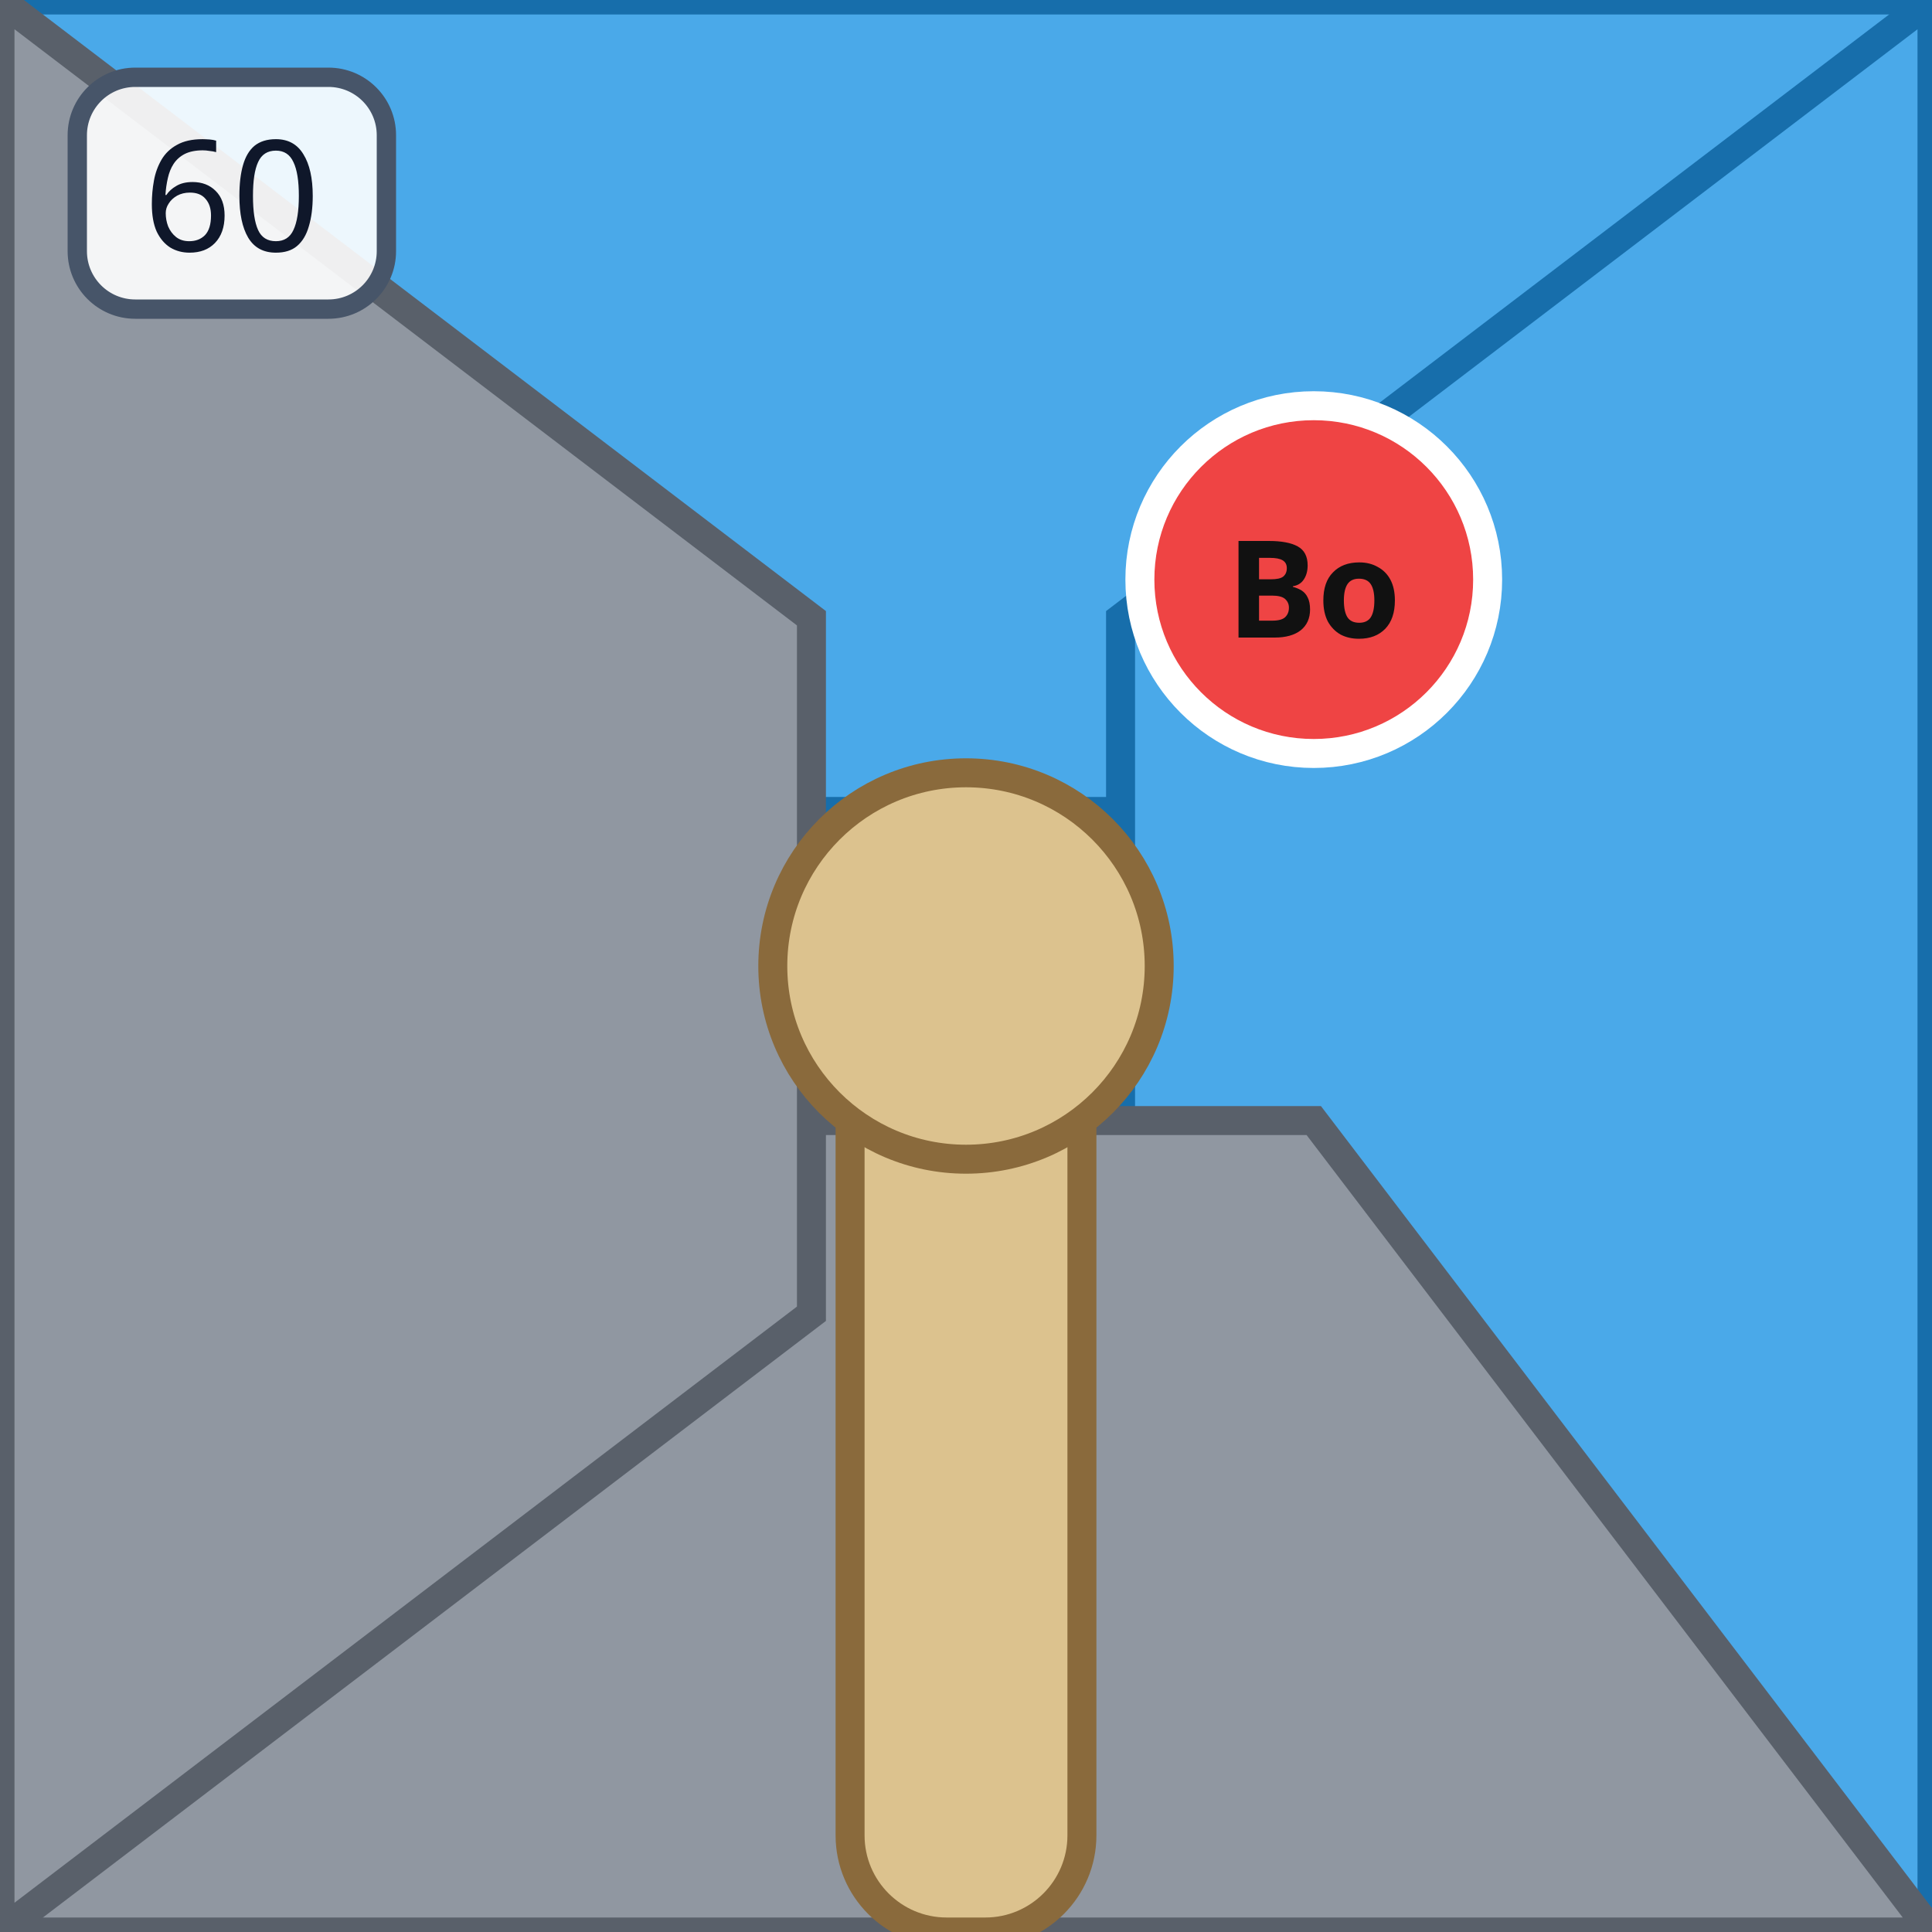
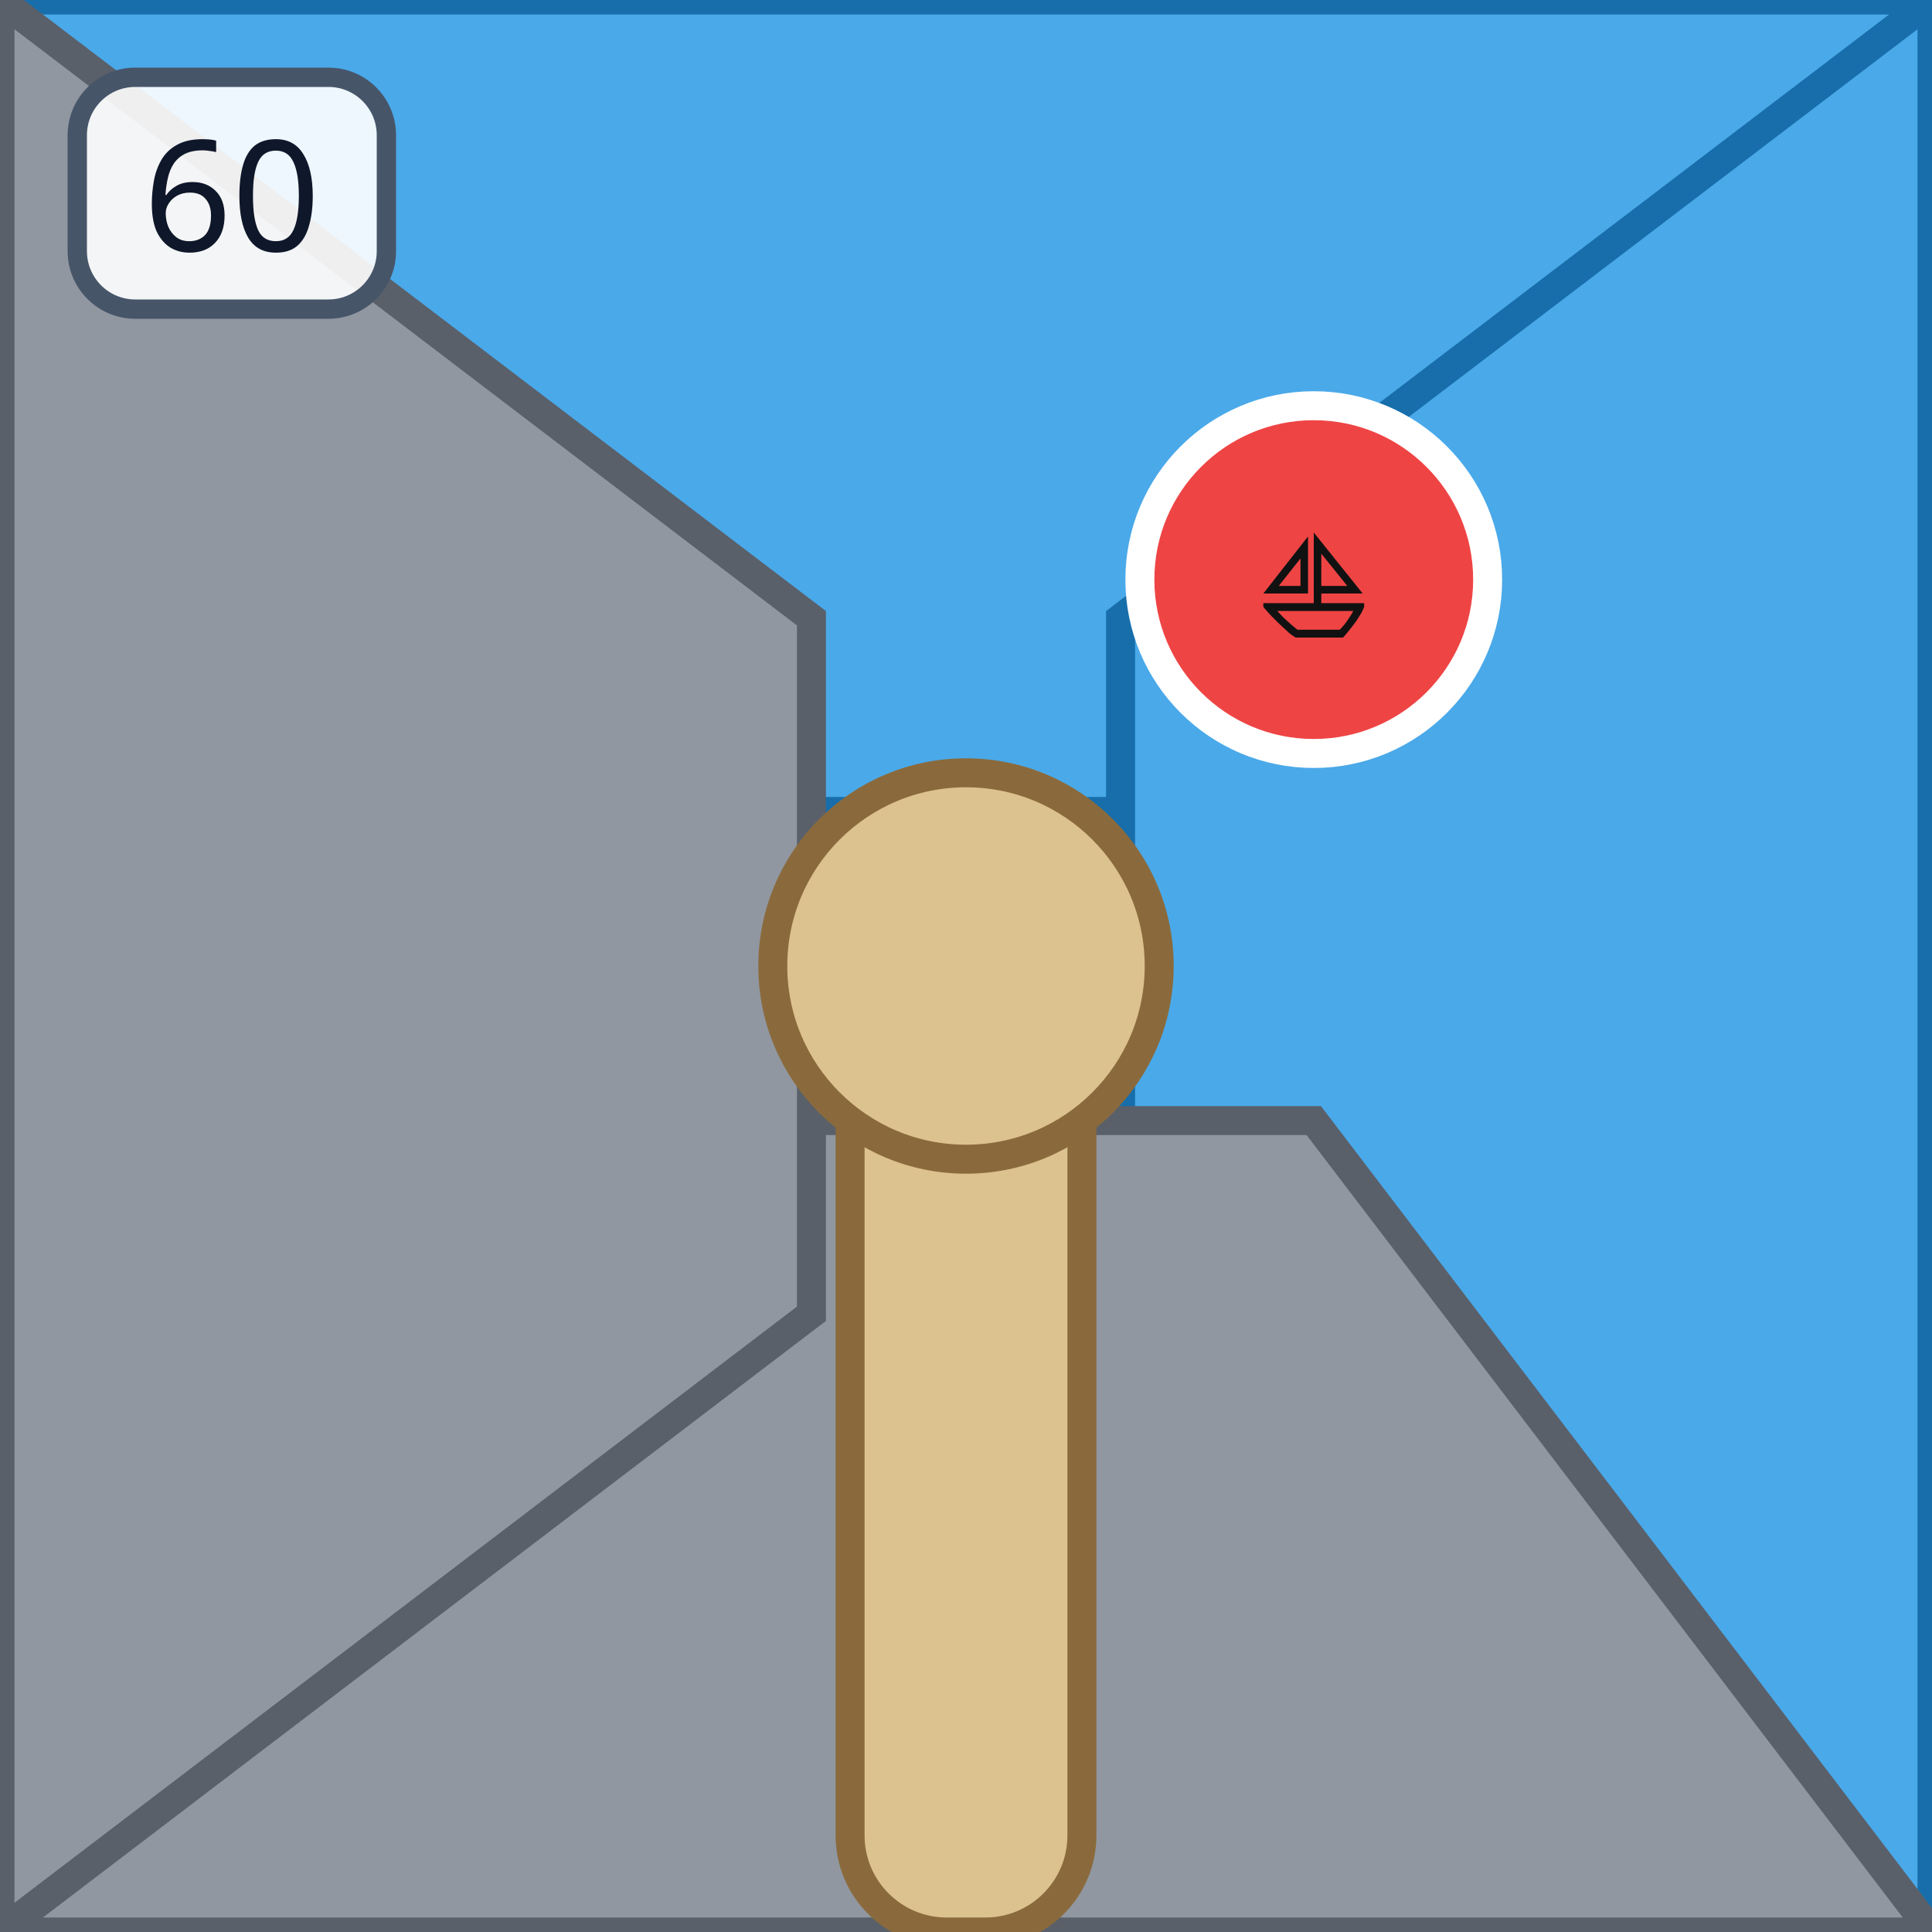
<svg xmlns="http://www.w3.org/2000/svg" width="100" height="100" viewBox="0 0 100 100">
  <rect x="0" y="0" width="100" height="100" fill="#9097a1" stroke="#59606a" stroke-width="2" rx="8" />
  <polygon points="0,0 100,0 68,42 32,42" fill="#4aa9e9" stroke="#176eab" stroke-width="1.5" />
  <polygon points="100,0 100,100 58,68 58,32" fill="#4aa9e9" stroke="#176eab" stroke-width="1.5" />
  <polygon points="0,100 100,100 68,58 32,58" fill="#9097a1" stroke="#59606a" stroke-width="1.5" />
  <polygon points="0,0 0,100 42,68 42,32" fill="#9097a1" stroke="#59606a" stroke-width="1.5" />
  <rect x="44" y="50" width="12" height="50" fill="#dcc28e" stroke="#8a6a3c" stroke-width="1.5" rx="5" />
  <circle cx="50" cy="50" r="10" fill="#dcc28e" stroke="#8a6a3c" stroke-width="1.5" />
  <circle cx="68" cy="30" r="9" fill="#ef4444" stroke="#ffffff" stroke-width="1.5" />
-   <text x="68" y="33" text-anchor="middle" font-family="Verdana, sans-serif" font-size="7" font-weight="700" fill="#111111">Bo</text>
+   <text x="68" y="33" text-anchor="middle" font-family="Verdana, sans-serif" font-size="7" font-weight="700" fill="#111111">⛵</text>
  <rect x="4" y="4" width="16" height="12" rx="3" fill="rgba(255,255,255,0.9)" stroke="#475569" stroke-width="1" />
  <text x="12" y="13" text-anchor="middle" font-family="Verdana, sans-serif" font-size="8" fill="#0f172a">60</text>
</svg>
